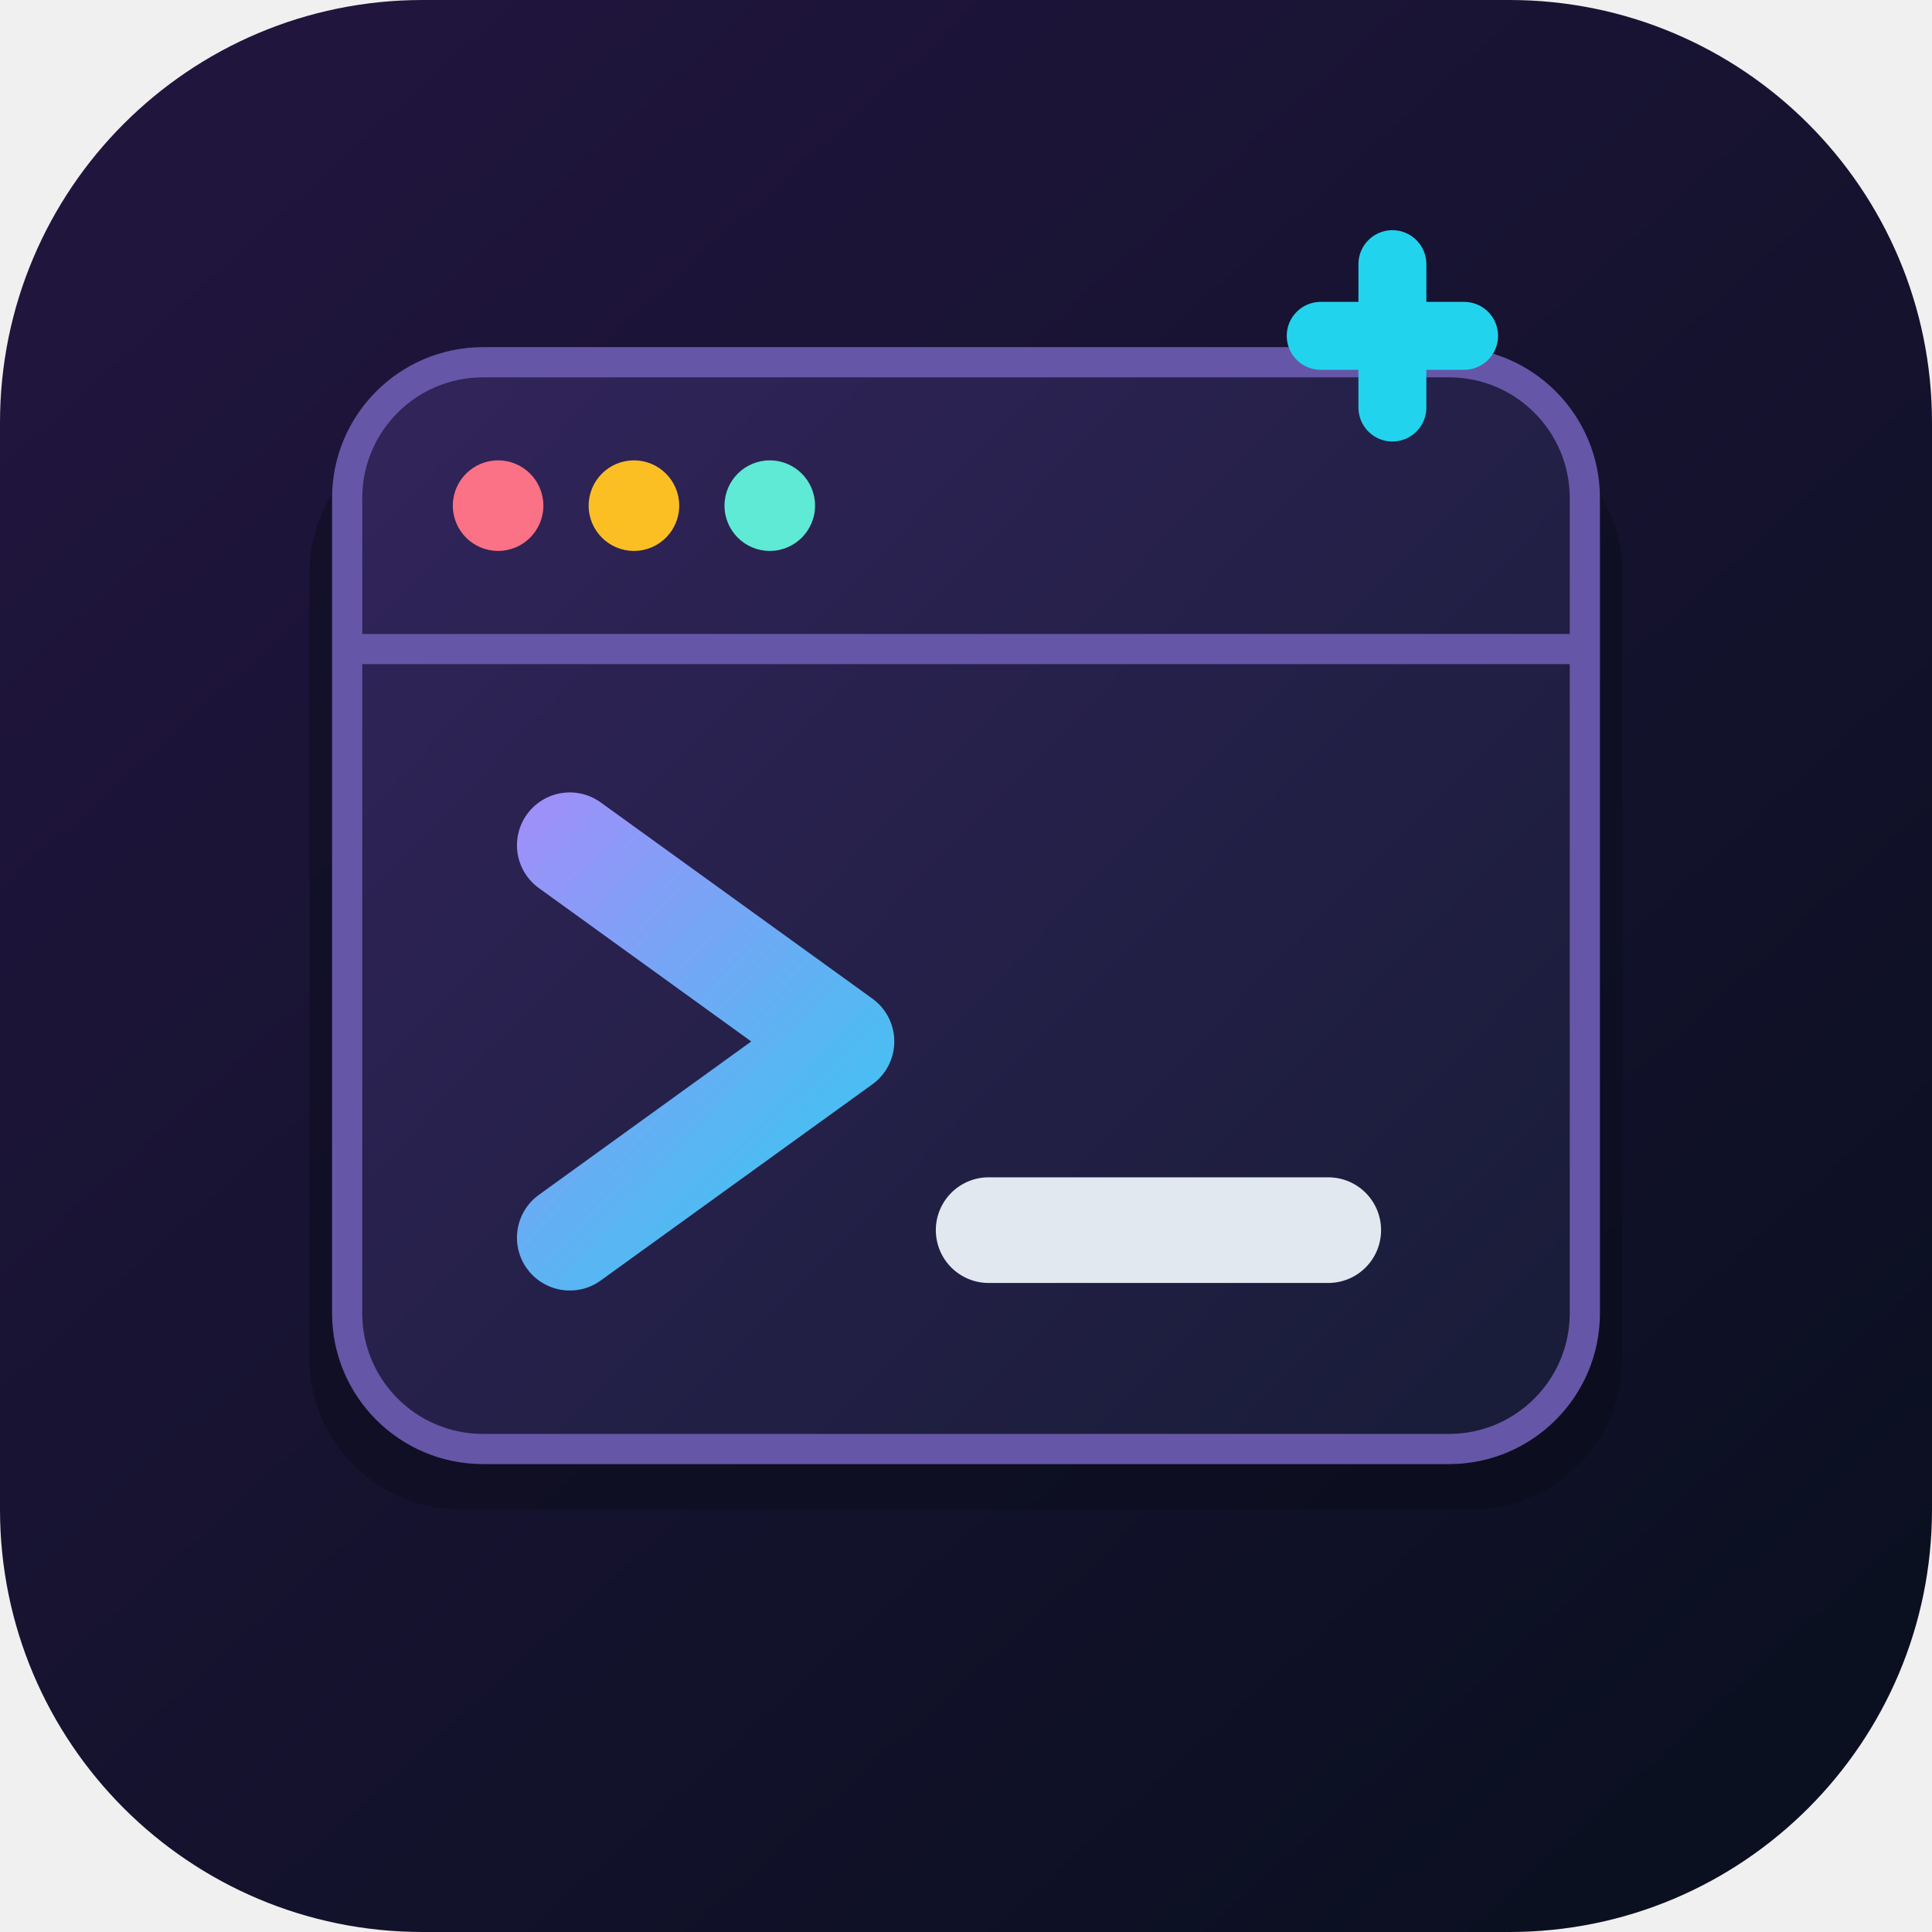
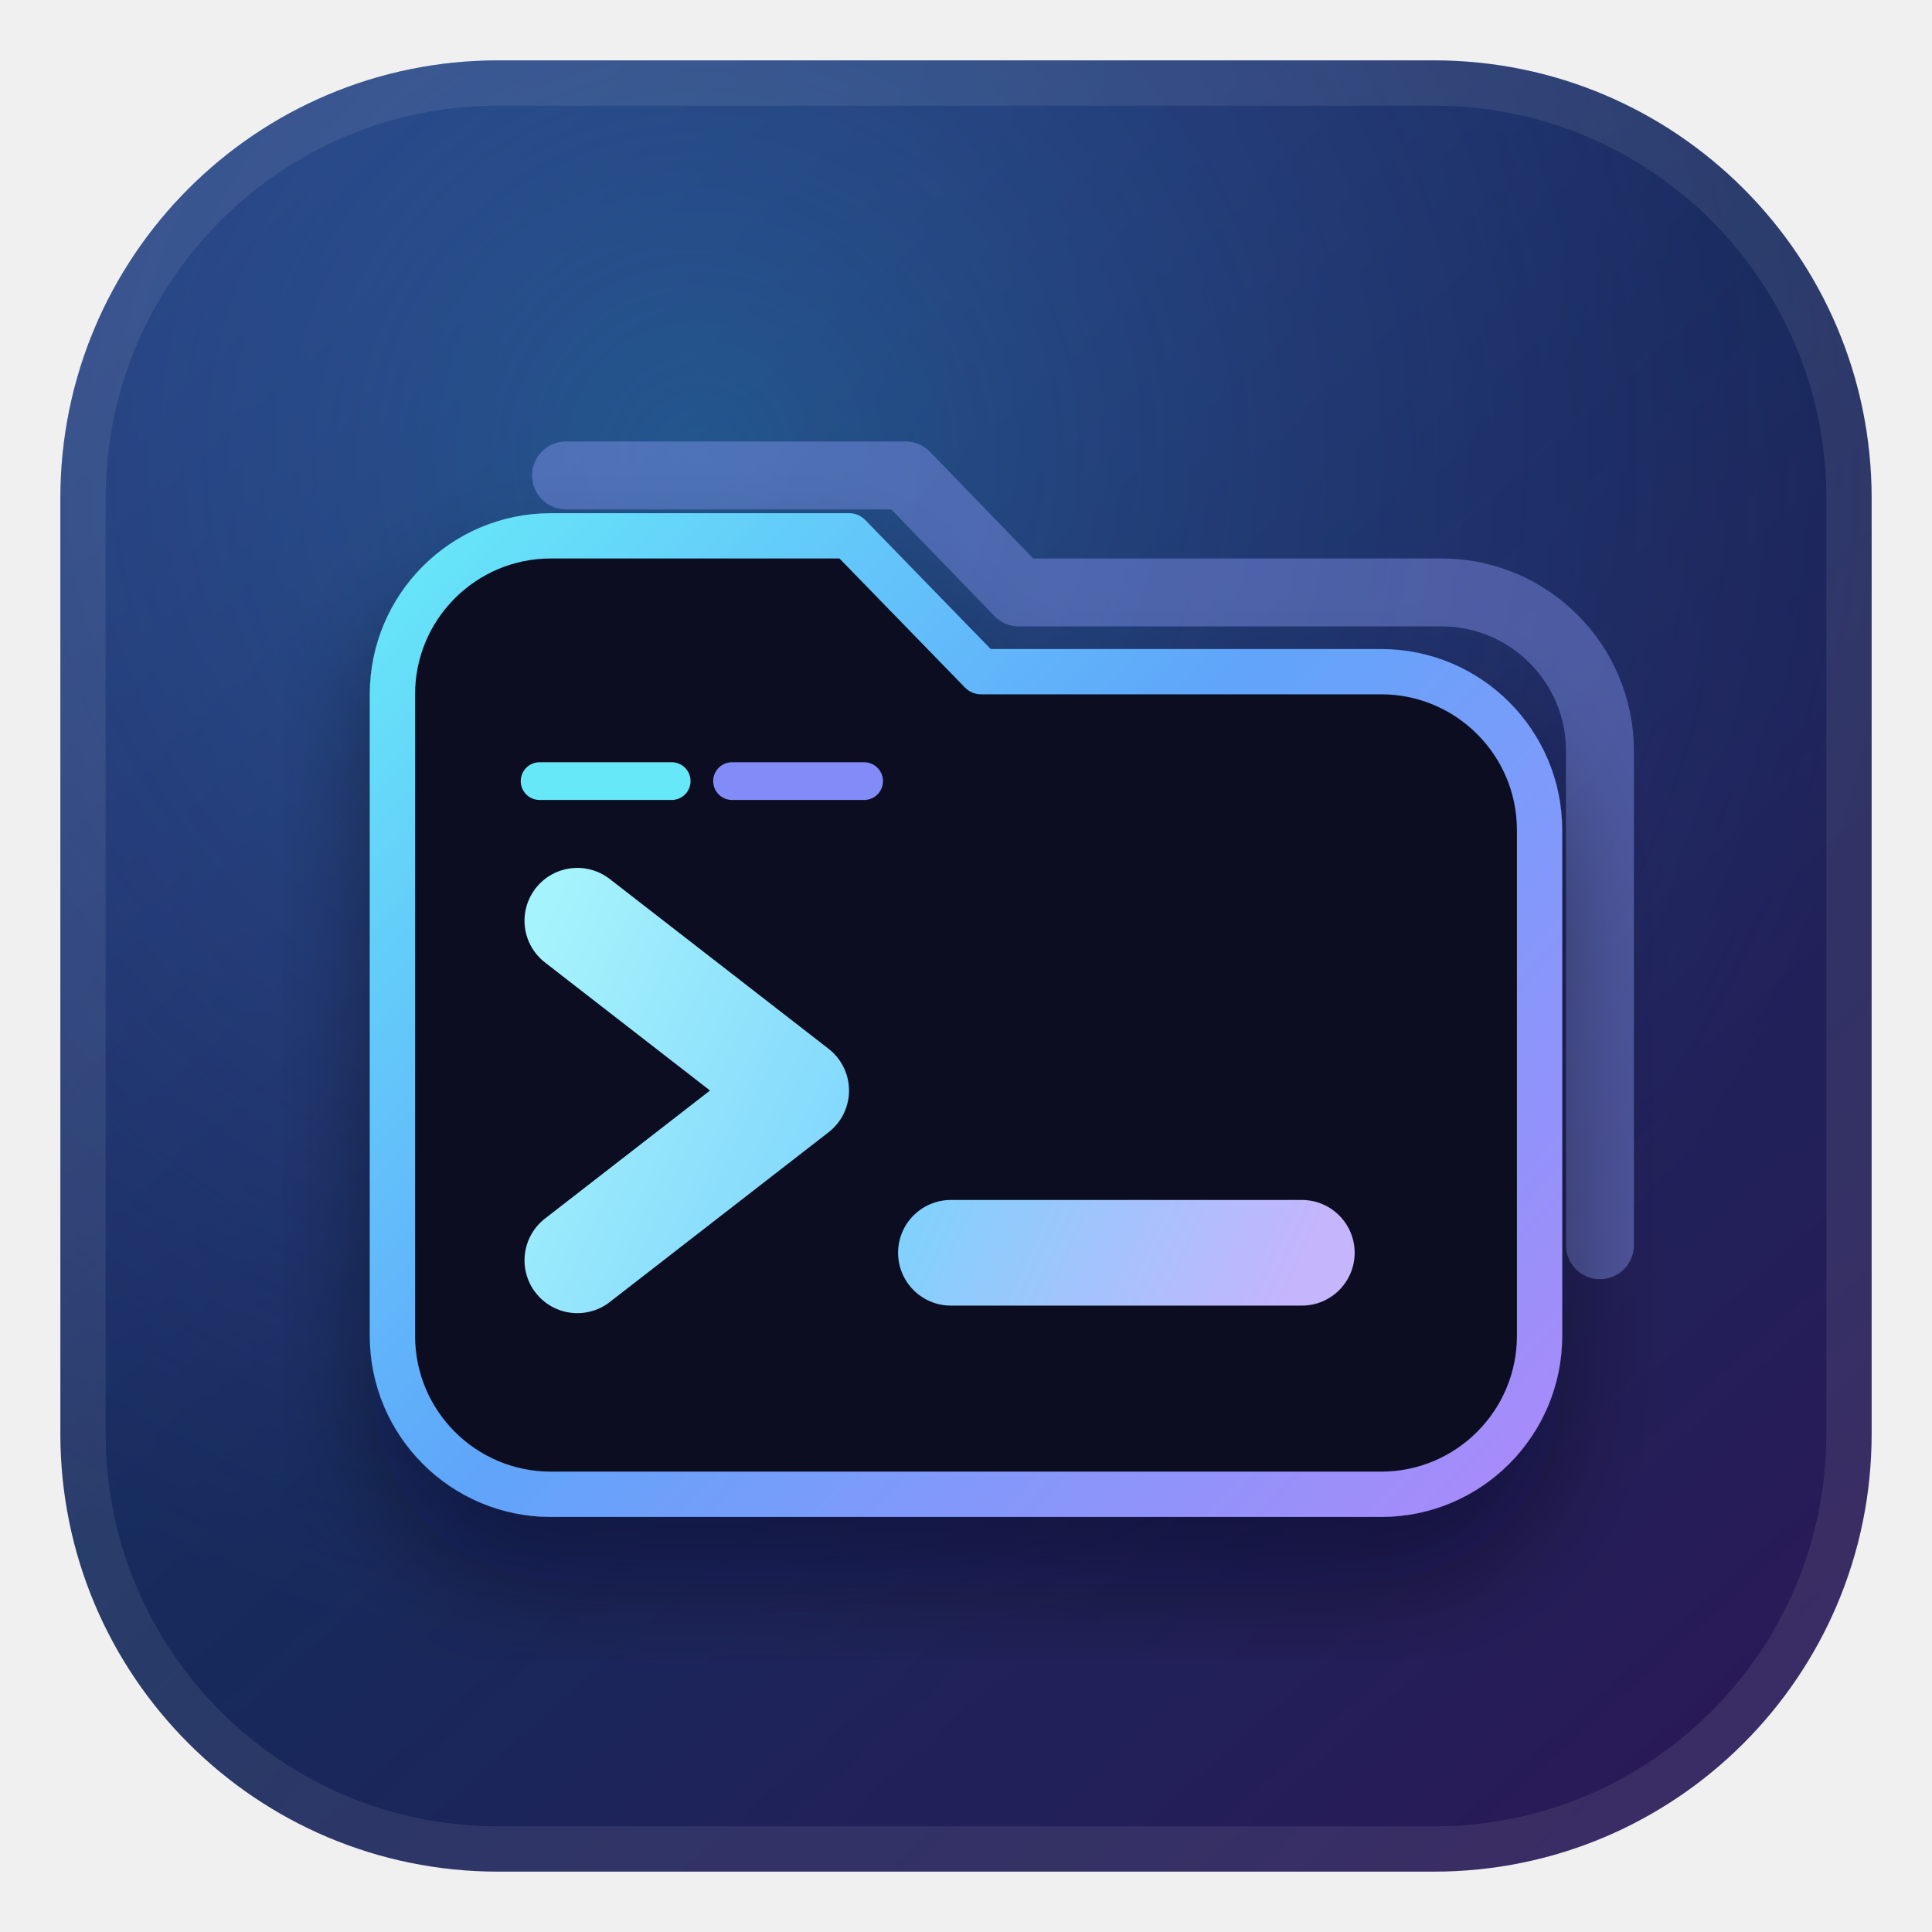
<svg xmlns="http://www.w3.org/2000/svg" width="512" height="512" viewBox="0 0 512 512" fill="none">
  <defs>
-     <linearGradient id="background" x1="64" y1="48" x2="448" y2="472" gradientUnits="userSpaceOnUse">
-       <stop stop-color="#20153D" />
-       <stop offset="1" stop-color="#0B1021" />
+     <linearGradient id="background" x1="72" y1="48" x2="446" y2="466" gradientUnits="userSpaceOnUse">
+       <stop stop-color="#203A73" />
+       <stop offset="0.48" stop-color="#162A5B" />
+       <stop offset="1" stop-color="#291A57" />
    </linearGradient>
-     <linearGradient id="terminal" x1="100" y1="104" x2="412" y2="408" gradientUnits="userSpaceOnUse">
-       <stop stop-color="#31245A" />
-       <stop offset="1" stop-color="#171C36" />
+     <linearGradient id="edge" x1="118" y1="128" x2="400" y2="392" gradientUnits="userSpaceOnUse">
+       <stop stop-color="#67E8F9" />
+       <stop offset="0.48" stop-color="#60A5FA" />
+       <stop offset="1" stop-color="#A78BFA" />
    </linearGradient>
-     <linearGradient id="prompt" x1="146" y1="192" x2="277" y2="316" gradientUnits="userSpaceOnUse">
-       <stop stop-color="#A78BFA" />
-       <stop offset="1" stop-color="#22D3EE" />
+     <linearGradient id="prompt" x1="145" y1="242" x2="346" y2="332" gradientUnits="userSpaceOnUse">
+       <stop stop-color="#A5F3FC" />
+       <stop offset="0.52" stop-color="#7DD3FC" />
+       <stop offset="1" stop-color="#C4B5FD" />
    </linearGradient>
+     <radialGradient id="glow" cx="0" cy="0" r="1" gradientTransform="translate(184 118) rotate(51) scale(330 330)" gradientUnits="userSpaceOnUse">
+       <stop stop-color="#38BDF8" stop-opacity="0.26" />
+       <stop offset="1" stop-color="#8B5CF6" stop-opacity="0" />
+     </radialGradient>
+     <filter id="shadow" x="75" y="100" width="374" height="340" filterUnits="userSpaceOnUse" color-interpolation-filters="sRGB">
+       <feDropShadow dx="0" dy="18" stdDeviation="14" flood-color="#070B1D" flood-opacity="0.42" />
+     </filter>
  </defs>
-   <rect width="512" height="512" rx="112" fill="url(#background)" />
-   <rect x="82" y="112" width="348" height="288" rx="40" fill="#080B18" opacity="0.45" />
-   <rect x="92" y="96" width="328" height="288" rx="36" fill="url(#terminal)" stroke="#6656A7" stroke-width="8" />
-   <path d="M92 172H420" stroke="#6656A7" stroke-width="8" />
-   <circle cx="132" cy="134" r="12" fill="#FB7185" />
-   <circle cx="168" cy="134" r="12" fill="#FBBF24" />
-   <circle cx="204" cy="134" r="12" fill="#5EEAD4" />
-   <path d="M151 224L223 276L151 328" stroke="url(#prompt)" stroke-width="28" stroke-linecap="round" stroke-linejoin="round" />
-   <path d="M262 326H352" stroke="#E2E8F0" stroke-width="28" stroke-linecap="round" />
-   <path d="M369 70V108" stroke="#22D3EE" stroke-width="18" stroke-linecap="round" />
-   <path d="M350 89H388" stroke="#22D3EE" stroke-width="18" stroke-linecap="round" />
+   <rect x="16" y="16" width="480" height="480" rx="116" fill="url(#background)" />
+   <rect x="16" y="16" width="480" height="480" rx="116" fill="url(#glow)" />
+   <rect x="22" y="22" width="468" height="468" rx="110" stroke="#FFFFFF" stroke-opacity="0.08" stroke-width="12" />
+   <path d="M150 126H240L270 157H382C405.196 157 424 175.804 424 199V330" stroke="#8B9CF6" stroke-opacity="0.42" stroke-width="18" stroke-linecap="round" stroke-linejoin="round" />
+   <g filter="url(#shadow)">
+     <path d="M104 184C104 160.804 122.804 142 146 142H225L260 178H366C389.196 178 408 196.804 408 220V354C408 377.196 389.196 396 366 396H146C122.804 396 104 377.196 104 354V184Z" fill="#090E22" />
+     <path d="M104 184C104 160.804 122.804 142 146 142H225L260 178H366C389.196 178 408 196.804 408 220V354C408 377.196 389.196 396 366 396H146C122.804 396 104 377.196 104 354V184Z" stroke="url(#edge)" stroke-width="12" stroke-linejoin="round" />
+   </g>
+   <path d="M153 244L211 289L153 334" stroke="url(#prompt)" stroke-width="28" stroke-linecap="round" stroke-linejoin="round" />
+   <path d="M252 332H345" stroke="url(#prompt)" stroke-width="28" stroke-linecap="round" />
+   <path d="M143 207H178" stroke="#67E8F9" stroke-width="10" stroke-linecap="round" />
+   <path d="M194 207H229" stroke="#818CF8" stroke-width="10" stroke-linecap="round" />
</svg>
